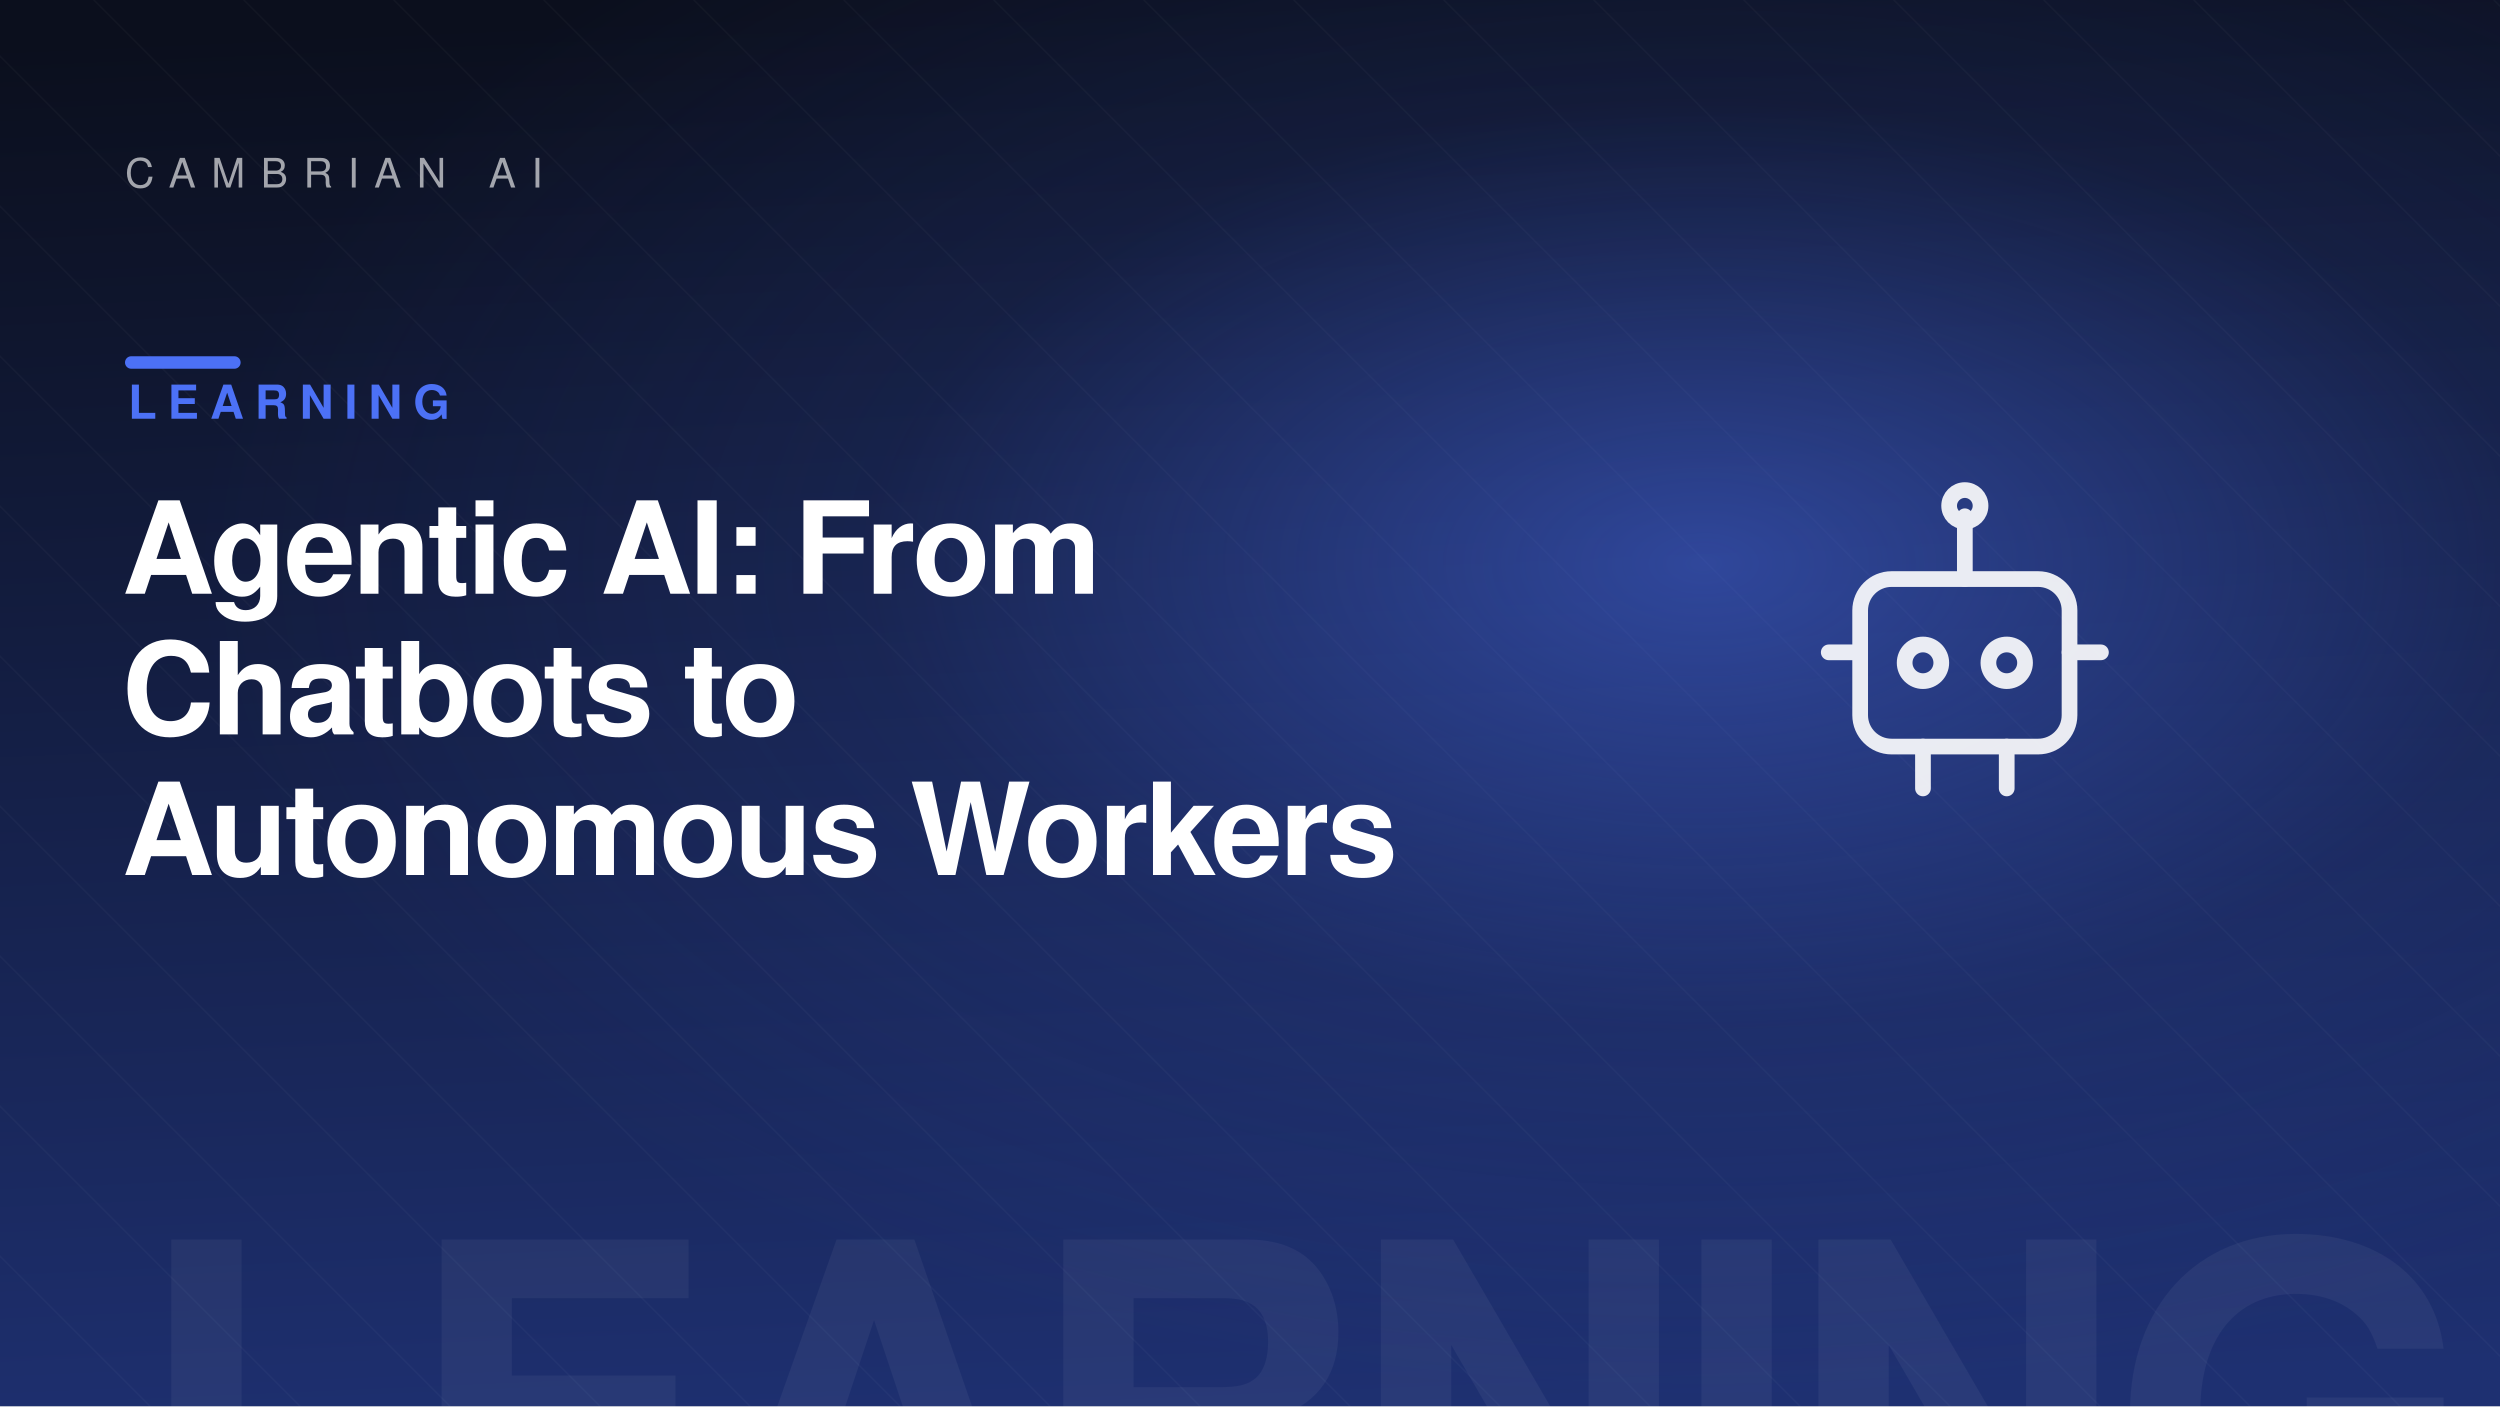
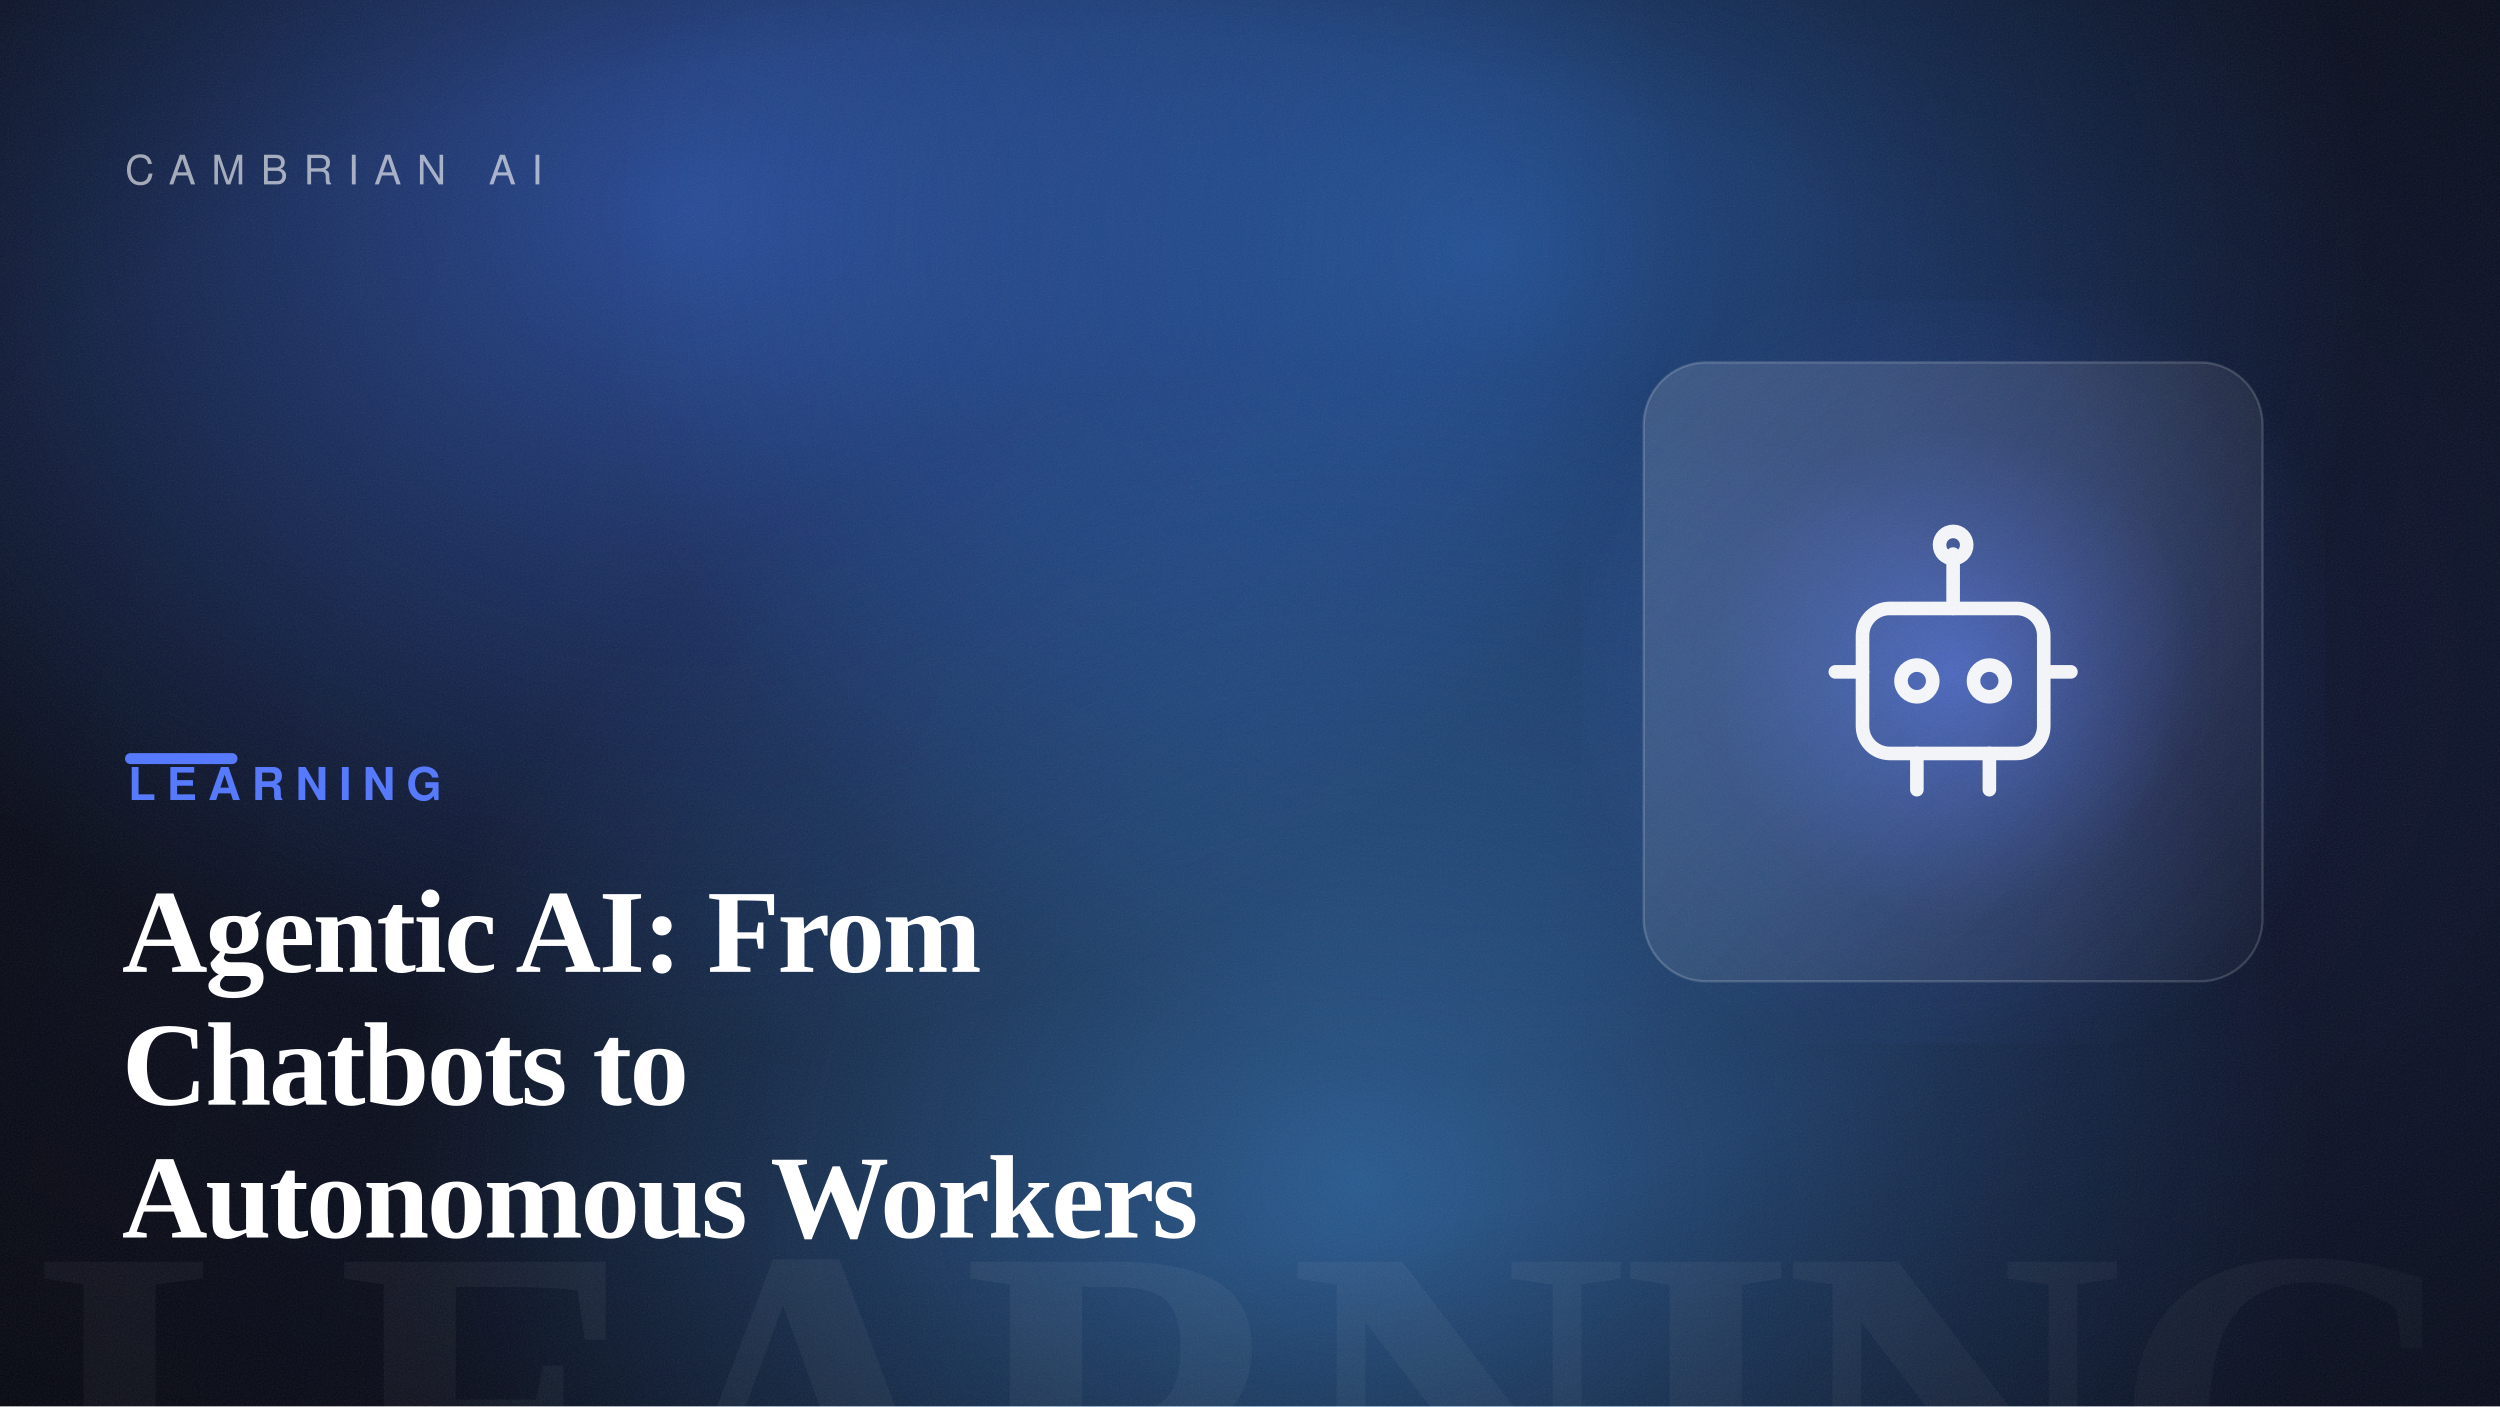
<svg xmlns="http://www.w3.org/2000/svg" width="1600" height="900" viewBox="0 0 1600 900" role="img" aria-label="Agentic AI: From Chatbots to Autonomous Workers">
  <defs>
-     <linearGradient id="bg" gradientTransform="rotate(86 0.5 0.5)">
-       <stop offset="0" stop-color="hsl(227, 44%, 8%)" />
-       <stop offset="1" stop-color="hsl(227, 58%, 28%)" />
+     <linearGradient id="bg" gradientTransform="rotate(10 0.5 0.5)">
+       <stop offset="0" stop-color="hsl(227, 48%, 6%)" />
+       <stop offset="1" stop-color="hsl(227, 54%, 13%)" />
    </linearGradient>
-     <radialGradient id="glow" cx="68%" cy="40%" r="60%">
-       <stop offset="0" stop-color="hsl(227, 90%, 63%)" stop-opacity="0.5" />
-       <stop offset="55%" stop-color="hsl(227, 90%, 63%)" stop-opacity="0.1" />
-       <stop offset="100%" stop-color="hsl(227, 90%, 63%)" stop-opacity="0" />
+     <radialGradient id="b1">
+       <stop offset="0" stop-color="hsl(221, 88%, 60%)" stop-opacity="0.55" />
+       <stop offset="100%" stop-color="hsl(221, 88%, 60%)" stop-opacity="0" />
    </radialGradient>
+     <radialGradient id="b2">
+       <stop offset="0" stop-color="hsl(214, 82%, 56%)" stop-opacity="0.5" />
+       <stop offset="100%" stop-color="hsl(214, 82%, 56%)" stop-opacity="0" />
+     </radialGradient>
+     <radialGradient id="b3">
+       <stop offset="0" stop-color="hsl(209, 92%, 62%)" stop-opacity="0.5" />
+       <stop offset="100%" stop-color="hsl(209, 92%, 62%)" stop-opacity="0" />
+     </radialGradient>
+     <radialGradient id="cardGlow" cx="50%" cy="50%" r="55%">
+       <stop offset="0" stop-color="hsl(227, 95%, 66%)" stop-opacity="0.6" />
+       <stop offset="60%" stop-color="hsl(227, 95%, 66%)" stop-opacity="0.12" />
+       <stop offset="100%" stop-color="hsl(227, 95%, 66%)" stop-opacity="0" />
+     </radialGradient>
+     <radialGradient id="vignette" cx="42%" cy="46%" r="80%">
+       <stop offset="55%" stop-color="#000" stop-opacity="0" />
+       <stop offset="100%" stop-color="#000" stop-opacity="0.5" />
+     </radialGradient>
+     <linearGradient id="glass" x1="0" y1="0" x2="1" y2="1">
+       <stop offset="0" stop-color="#ffffff" stop-opacity="0.14" />
+       <stop offset="1" stop-color="#ffffff" stop-opacity="0.03" />
+     </linearGradient>
+     <filter id="grain">
+       <feTurbulence type="fractalNoise" baseFrequency="0.9" numOctaves="2" stitchTiles="stitch" result="n" />
+       <feColorMatrix in="n" type="saturate" values="0" />
+     </filter>
  </defs>
  <rect width="1600" height="900" fill="url(#bg)" />
-   <g>
-     <line x1="-900" y1="0" x2="0" y2="900" stroke="#ffffff" stroke-width="1" opacity="0.028" />
-     <line x1="-804" y1="0" x2="96" y2="900" stroke="#ffffff" stroke-width="1" opacity="0.028" />
-     <line x1="-708" y1="0" x2="192" y2="900" stroke="#ffffff" stroke-width="1" opacity="0.028" />
-     <line x1="-612" y1="0" x2="288" y2="900" stroke="#ffffff" stroke-width="1" opacity="0.028" />
-     <line x1="-516" y1="0" x2="384" y2="900" stroke="#ffffff" stroke-width="1" opacity="0.028" />
-     <line x1="-420" y1="0" x2="480" y2="900" stroke="#ffffff" stroke-width="1" opacity="0.028" />
-     <line x1="-324" y1="0" x2="576" y2="900" stroke="#ffffff" stroke-width="1" opacity="0.028" />
-     <line x1="-228" y1="0" x2="672" y2="900" stroke="#ffffff" stroke-width="1" opacity="0.028" />
-     <line x1="-132" y1="0" x2="768" y2="900" stroke="#ffffff" stroke-width="1" opacity="0.028" />
-     <line x1="-36" y1="0" x2="864" y2="900" stroke="#ffffff" stroke-width="1" opacity="0.028" />
-     <line x1="60" y1="0" x2="960" y2="900" stroke="#ffffff" stroke-width="1" opacity="0.028" />
-     <line x1="156" y1="0" x2="1056" y2="900" stroke="#ffffff" stroke-width="1" opacity="0.028" />
-     <line x1="252" y1="0" x2="1152" y2="900" stroke="#ffffff" stroke-width="1" opacity="0.028" />
-     <line x1="348" y1="0" x2="1248" y2="900" stroke="#ffffff" stroke-width="1" opacity="0.028" />
-     <line x1="444" y1="0" x2="1344" y2="900" stroke="#ffffff" stroke-width="1" opacity="0.028" />
-     <line x1="540" y1="0" x2="1440" y2="900" stroke="#ffffff" stroke-width="1" opacity="0.028" />
-     <line x1="636" y1="0" x2="1536" y2="900" stroke="#ffffff" stroke-width="1" opacity="0.028" />
-     <line x1="732" y1="0" x2="1632" y2="900" stroke="#ffffff" stroke-width="1" opacity="0.028" />
-     <line x1="828" y1="0" x2="1728" y2="900" stroke="#ffffff" stroke-width="1" opacity="0.028" />
-     <line x1="924" y1="0" x2="1824" y2="900" stroke="#ffffff" stroke-width="1" opacity="0.028" />
-     <line x1="1020" y1="0" x2="1920" y2="900" stroke="#ffffff" stroke-width="1" opacity="0.028" />
-     <line x1="1116" y1="0" x2="2016" y2="900" stroke="#ffffff" stroke-width="1" opacity="0.028" />
-     <line x1="1212" y1="0" x2="2112" y2="900" stroke="#ffffff" stroke-width="1" opacity="0.028" />
-     <line x1="1308" y1="0" x2="2208" y2="900" stroke="#ffffff" stroke-width="1" opacity="0.028" />
-     <line x1="1404" y1="0" x2="2304" y2="900" stroke="#ffffff" stroke-width="1" opacity="0.028" />
-     <line x1="1500" y1="0" x2="2400" y2="900" stroke="#ffffff" stroke-width="1" opacity="0.028" />
-     <line x1="1596" y1="0" x2="2496" y2="900" stroke="#ffffff" stroke-width="1" opacity="0.028" />
-   </g>
-   <text x="1584" y="1012" text-anchor="end" font-family="Helvetica, Arial, sans-serif" font-size="300" font-weight="800" letter-spacing="-10" fill="#ffffff" opacity="0.05">LEARNING</text>
-   <rect width="1600" height="900" fill="url(#glow)" />
-   <g transform="translate(1090 250) scale(3.35)" fill="none" stroke="#ffffff" stroke-width="3" stroke-linecap="round" stroke-linejoin="round" opacity="0.9">
+   <ellipse cx="438" cy="132" rx="640" ry="540" fill="url(#b1)" />
+   <ellipse cx="952" cy="162" rx="560" ry="520" fill="url(#b2)" />
+   <ellipse cx="869" cy="755" rx="620" ry="520" fill="url(#b3)" />
+   <text x="1584" y="1004" text-anchor="end" font-family="Georgia, 'Times New Roman', serif" font-size="300" font-weight="700" letter-spacing="-8" fill="#ffffff" opacity="0.05">LEARNING</text>
+   <rect x="1012" y="192" width="476" height="476" fill="url(#cardGlow)" />
+   <rect x="1052" y="232" width="396" height="396" rx="40" fill="url(#glass)" stroke="#ffffff" stroke-opacity="0.18" stroke-width="1.5" />
+   <g transform="translate(1105 285) scale(2.9)" fill="none" stroke="#ffffff" stroke-width="3" stroke-linecap="round" stroke-linejoin="round" opacity="0.95">
    <rect x="30" y="36" width="40" height="32" rx="6" />
    <circle cx="42" cy="52" r="3.5" />
    <circle cx="58" cy="52" r="3.5" />
    <path d="M50 24v12" />
    <circle cx="50" cy="22" r="3" />
    <path d="M30 50h-6M70 50h6M42 68v8M58 68v8" />
  </g>
-   <text x="80" y="120" font-family="Helvetica, Arial, sans-serif" font-size="26" letter-spacing="10" fill="#ffffff" opacity="0.62">CAMBRIAN AI</text>
-   <rect x="80" y="228" width="74" height="8" rx="4" fill="hsl(227, 90%, 63%)" />
-   <text x="82" y="268" font-family="Helvetica, Arial, sans-serif" font-size="30" font-weight="700" letter-spacing="7" fill="hsl(227, 90%, 63%)">LEARNING</text>
-   <text x="78" y="380" font-family="Helvetica, Arial, sans-serif" font-size="82" font-weight="700" letter-spacing="-2" fill="#ffffff">Agentic AI: From</text>
-   <text x="78" y="470" font-family="Helvetica, Arial, sans-serif" font-size="82" font-weight="700" letter-spacing="-2" fill="#ffffff">Chatbots to</text>
-   <text x="78" y="560" font-family="Helvetica, Arial, sans-serif" font-size="82" font-weight="700" letter-spacing="-2" fill="#ffffff">Autonomous Workers</text>
+   <rect width="1600" height="900" fill="url(#vignette)" />
+   <rect width="1600" height="900" filter="url(#grain)" opacity="0.09" />
+   <text x="80" y="118" font-family="Helvetica, Arial, sans-serif" font-size="26" letter-spacing="10" fill="#ffffff" opacity="0.6">CAMBRIAN AI</text>
+   <rect x="80" y="482" width="72" height="7" rx="3.5" fill="hsl(227, 95%, 66%)" />
+   <text x="82" y="512" font-family="Helvetica, Arial, sans-serif" font-size="29" font-weight="700" letter-spacing="7" fill="hsl(227, 95%, 66%)">LEARNING</text>
+   <text x="78" y="622" font-family="Georgia, 'Times New Roman', serif" font-size="76" font-weight="600" letter-spacing="-1.5" fill="#ffffff">Agentic AI: From</text>
+   <text x="78" y="707" font-family="Georgia, 'Times New Roman', serif" font-size="76" font-weight="600" letter-spacing="-1.5" fill="#ffffff">Chatbots to</text>
+   <text x="78" y="792" font-family="Georgia, 'Times New Roman', serif" font-size="76" font-weight="600" letter-spacing="-1.5" fill="#ffffff">Autonomous Workers</text>
</svg>
